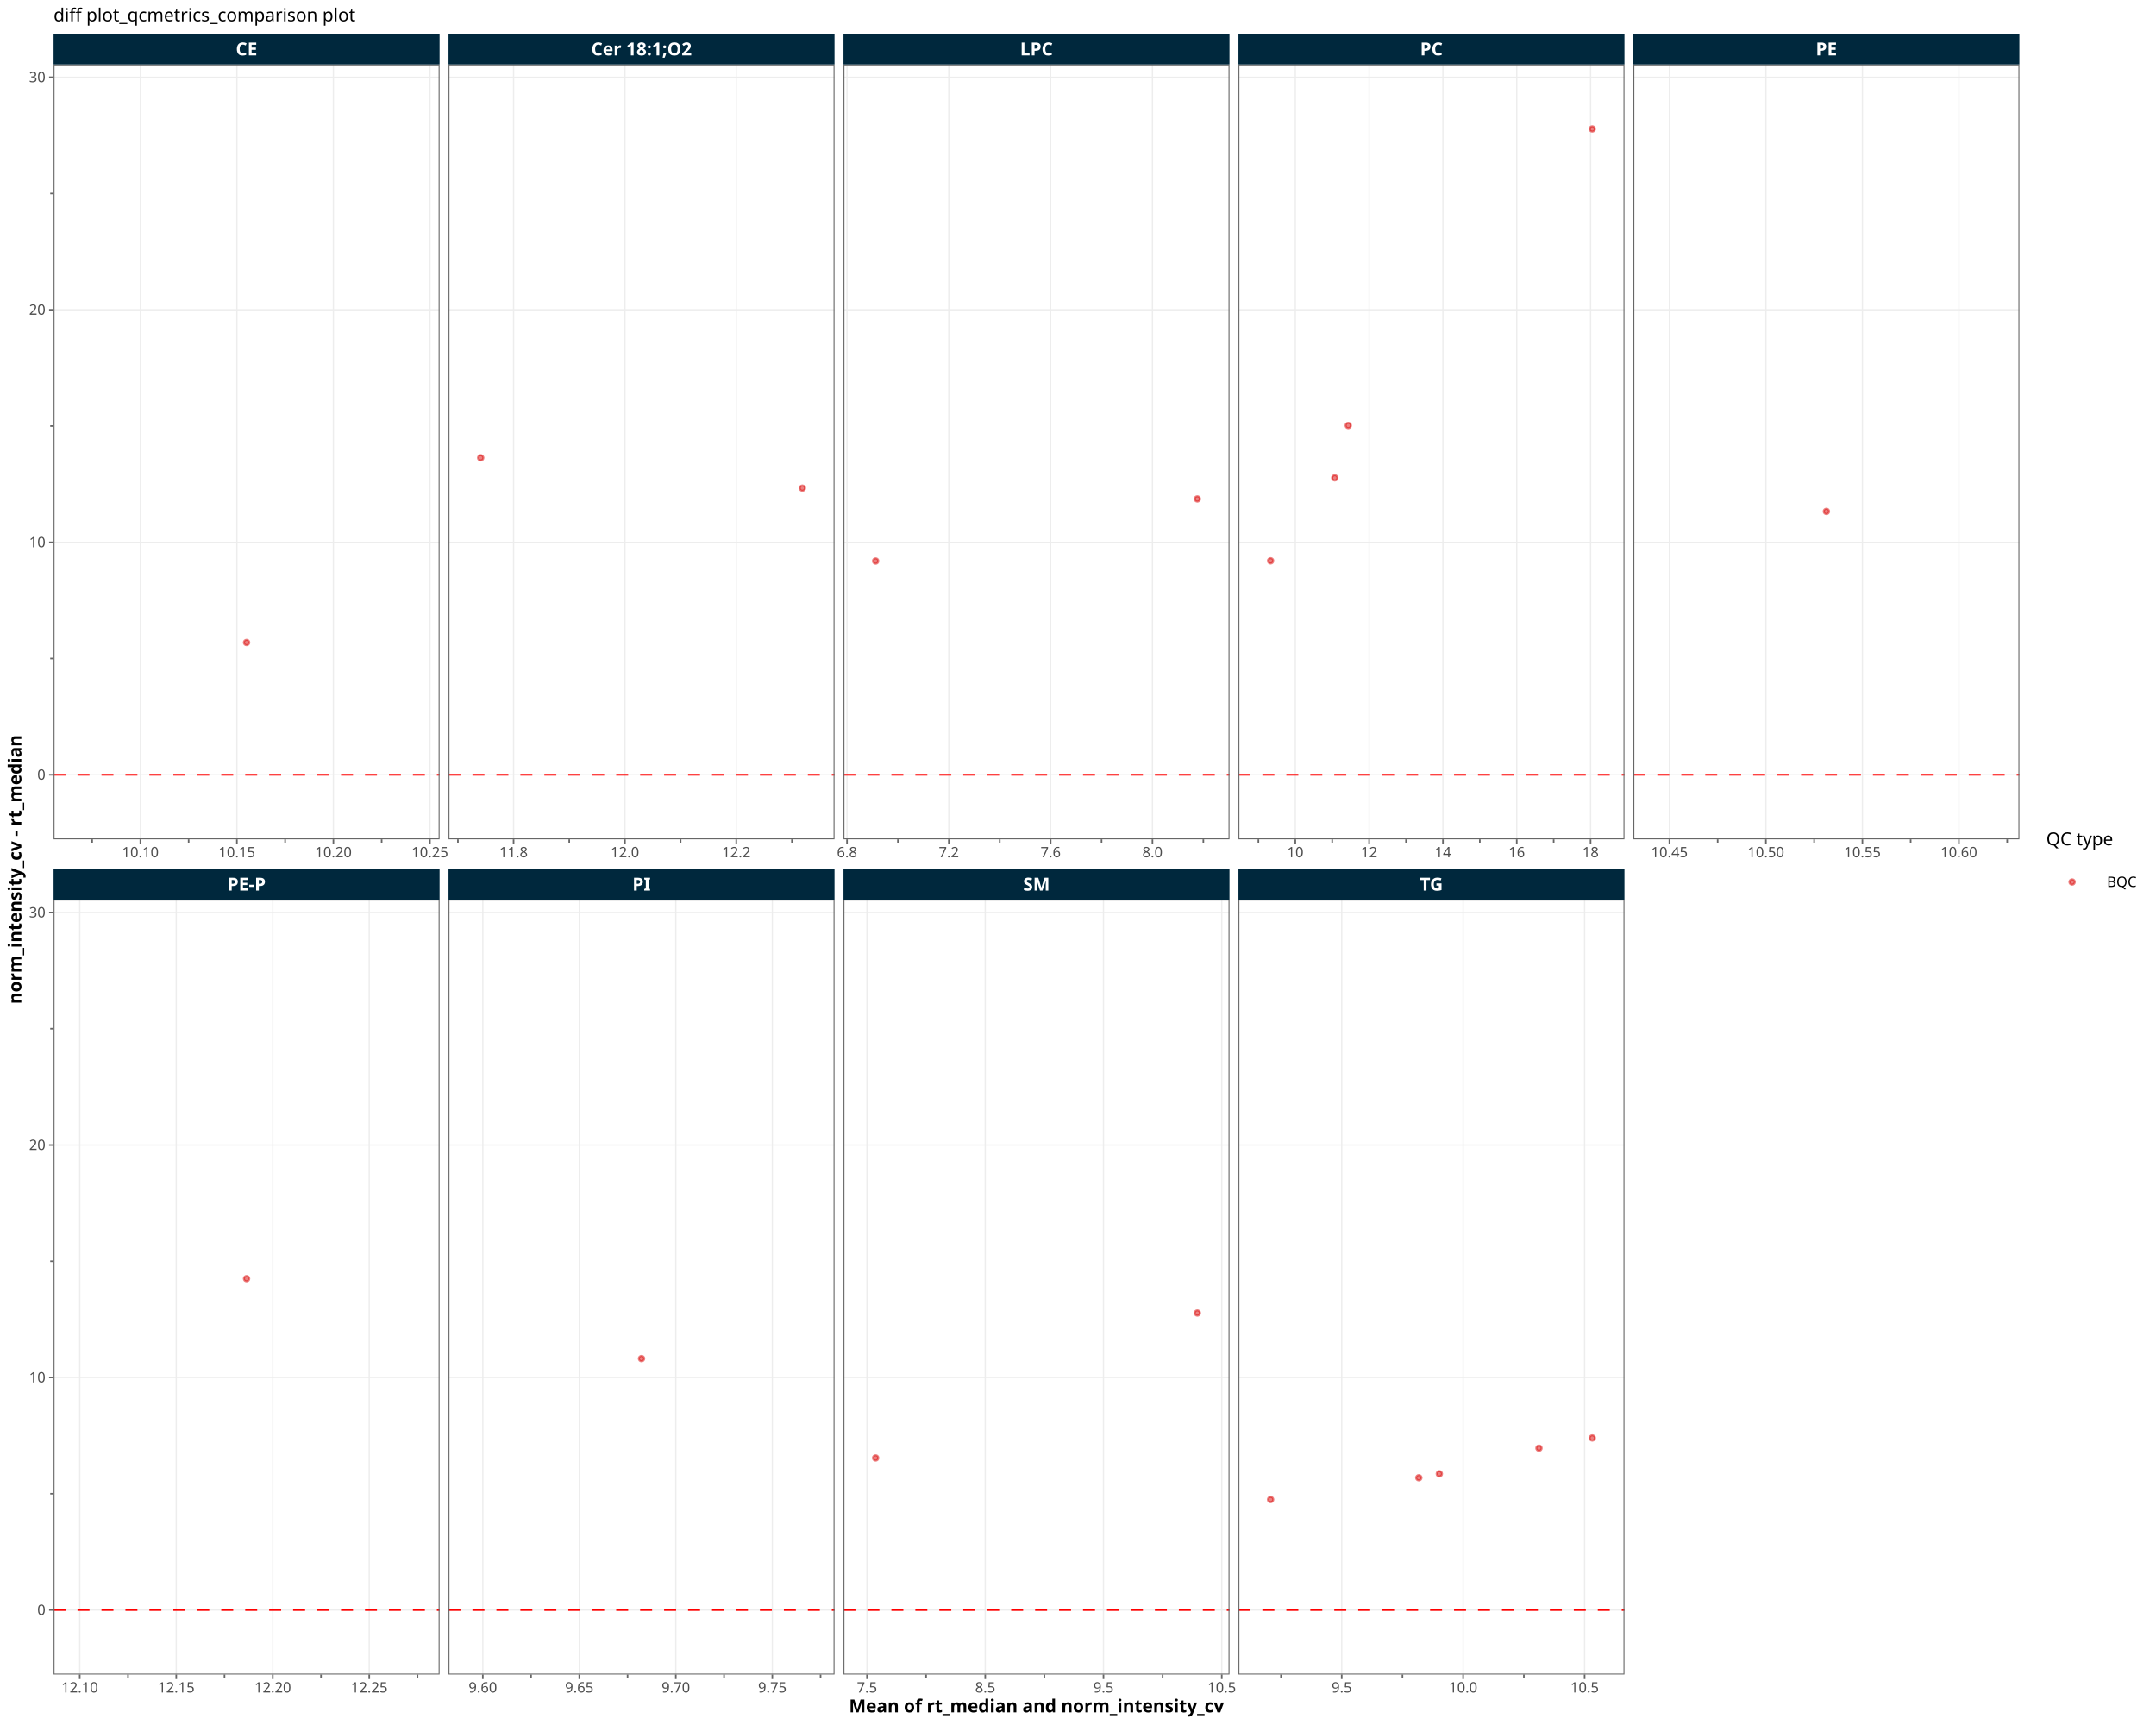
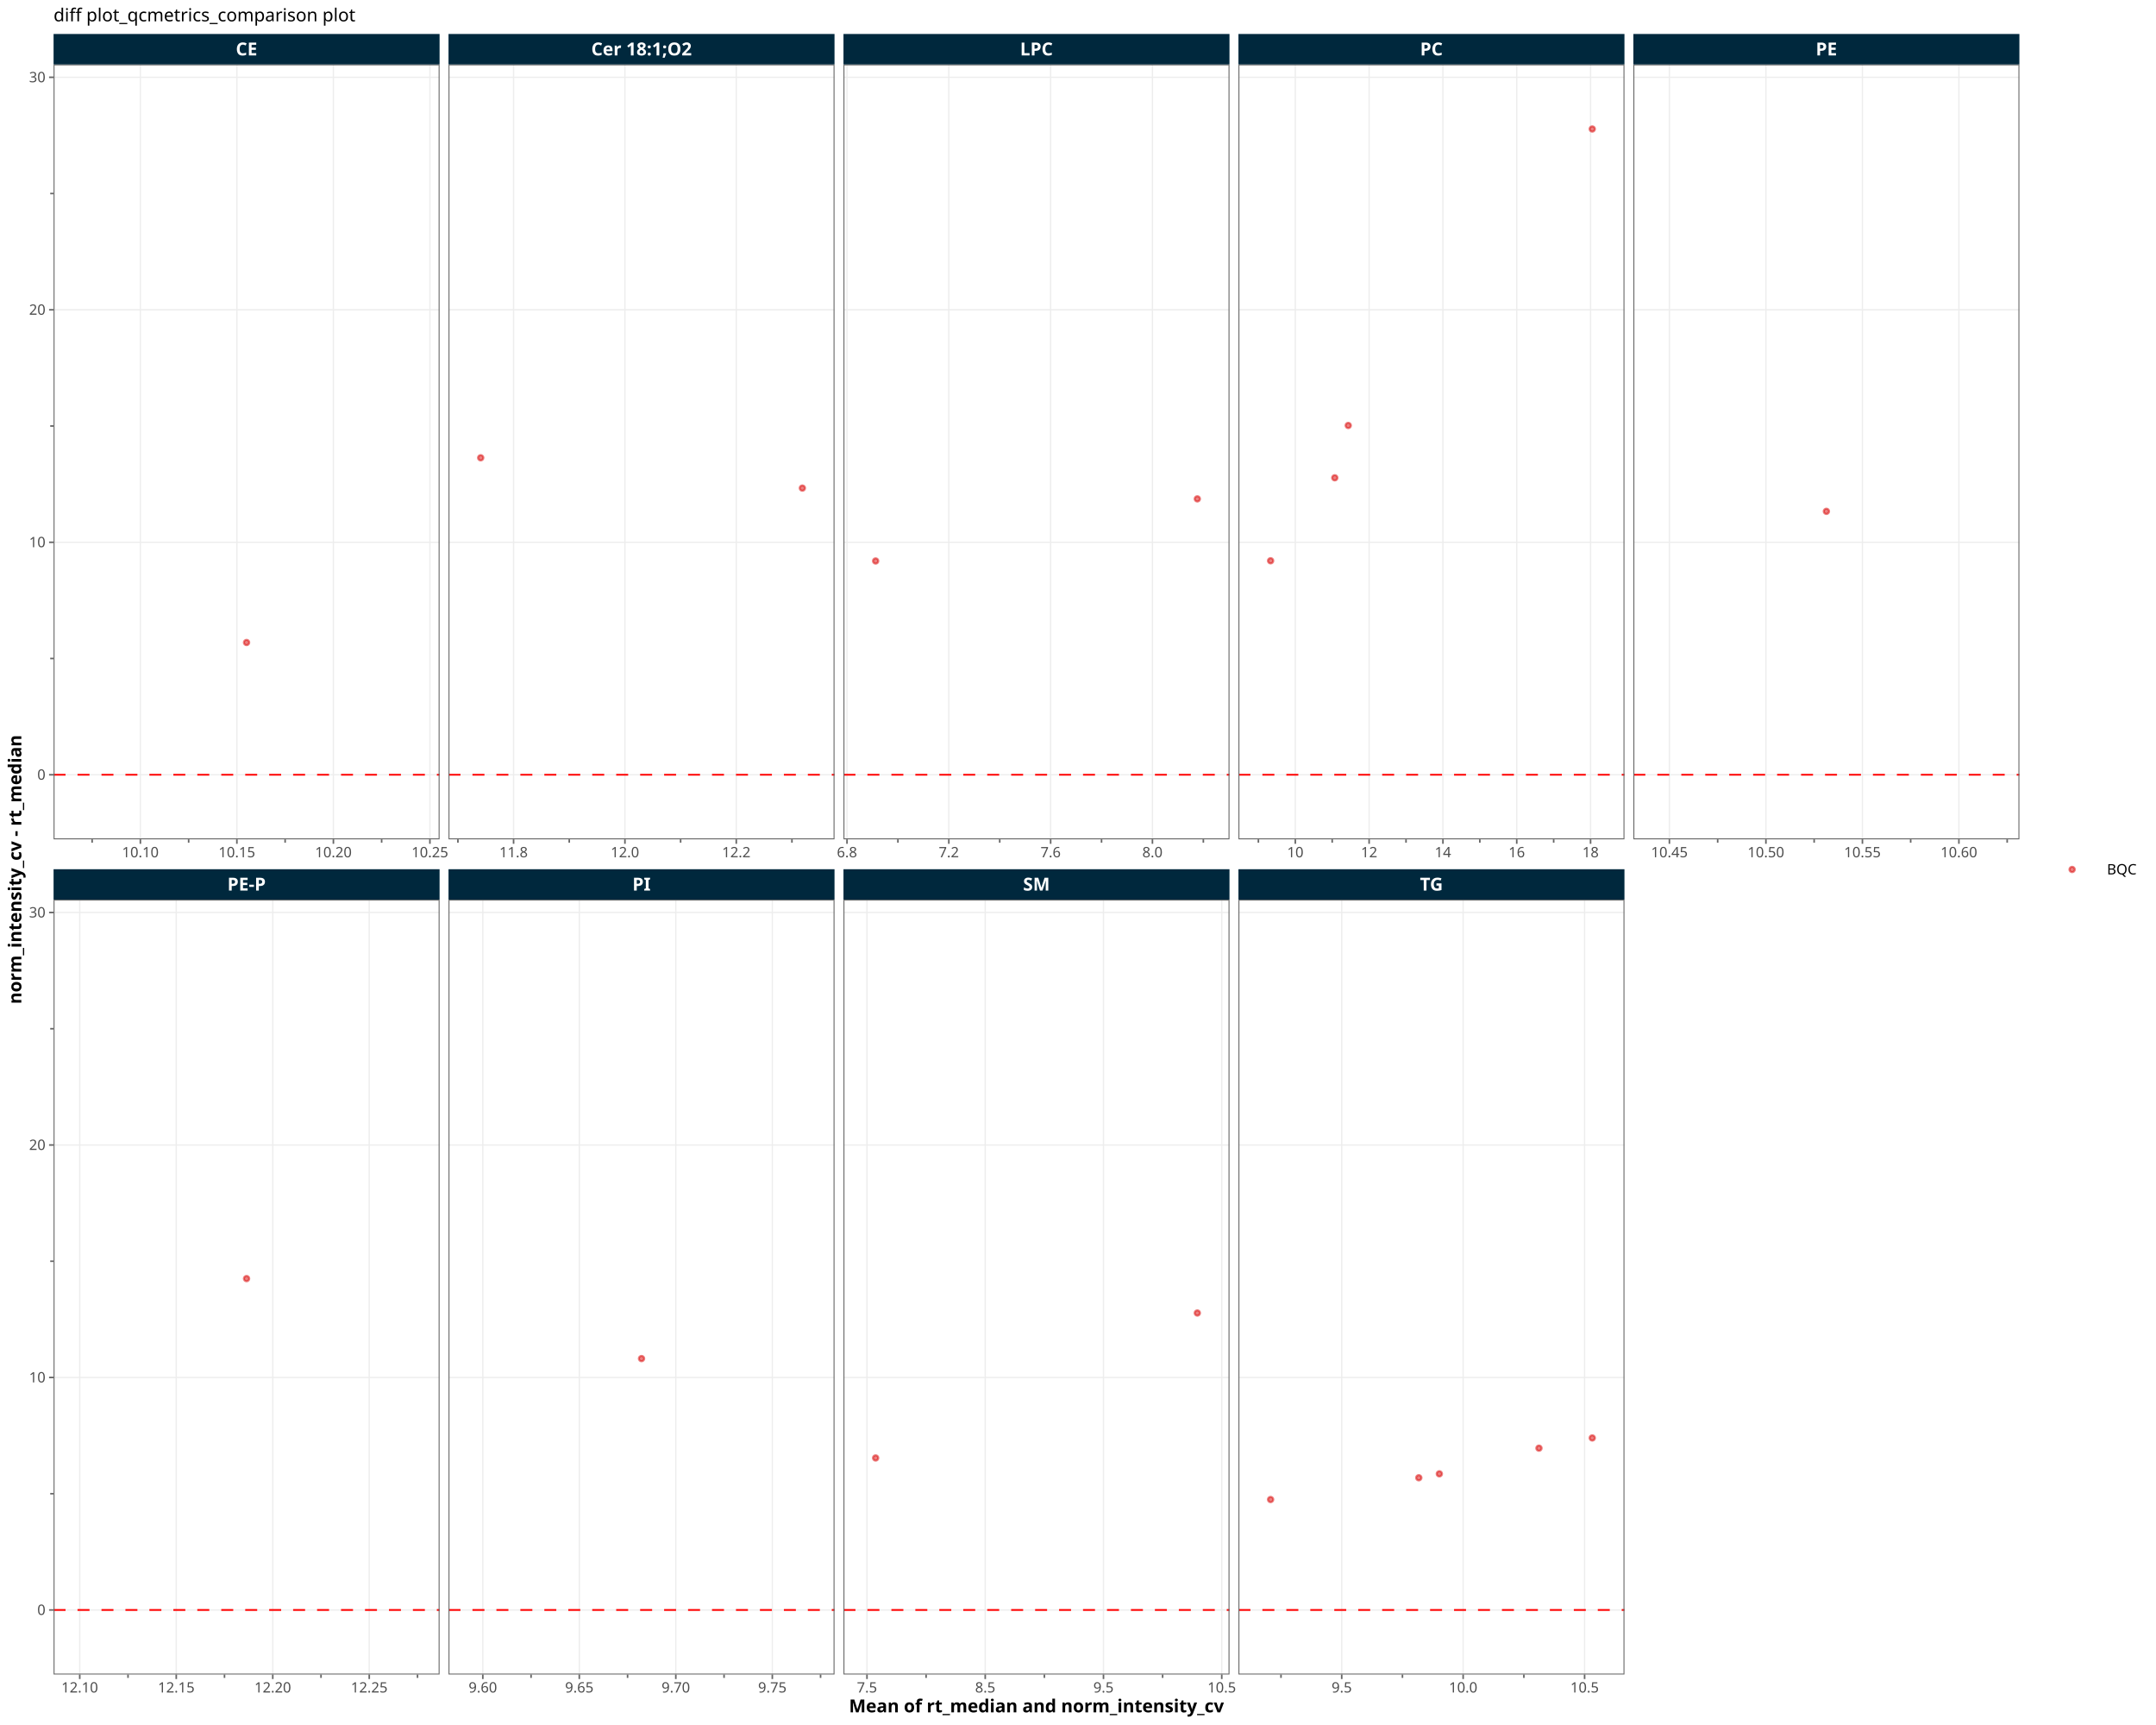
<svg xmlns="http://www.w3.org/2000/svg" class="svglite" data-engine-version="2.0" width="720.00pt" height="576.00pt" viewBox="0 0 720.00 576.00">
  <defs>
    <style type="text/css">
    .svglite line, .svglite polyline, .svglite polygon, .svglite path, .svglite rect, .svglite circle {
      fill: none;
      stroke: #000000;
      stroke-linecap: round;
      stroke-linejoin: round;
      stroke-miterlimit: 10.00;
    }
  </style>
  </defs>
  <rect width="100%" height="100%" style="stroke: none; fill: #FFFFFF;" />
  <defs>
    <clipPath id="cpMC4wMHw3MjAuMDB8MC4wMHw1NzYuMDA=">
      <rect x="0.00" y="0.00" width="720.00" height="576.00" />
    </clipPath>
  </defs>
  <g clip-path="url(#cpMC4wMHw3MjAuMDB8MC4wMHw1NzYuMDA=)">
    <rect x="0.00" y="0.00" width="720.00" height="576.00" style="stroke-width: 0.58; stroke: #FFFFFF; fill: #FFFFFF;" />
  </g>
  <defs>
    <clipPath id="cpMTcuODl8MTQ2LjgwfDIxLjUxfDI4MC4yNg==">
      <rect x="17.89" y="21.51" width="128.91" height="258.75" />
    </clipPath>
  </defs>
  <g clip-path="url(#cpMTcuODl8MTQ2LjgwfDIxLjUxfDI4MC4yNg==)">
    <rect x="17.89" y="21.51" width="128.91" height="258.75" style="stroke-width: 0.58; stroke: none; fill: #FFFFFF;" />
    <polyline points="17.89,258.70 146.80,258.70 " style="stroke-width: 0.43; stroke: #EDEDED; stroke-linecap: butt;" />
    <polyline points="17.89,181.07 146.80,181.07 " style="stroke-width: 0.43; stroke: #EDEDED; stroke-linecap: butt;" />
    <polyline points="17.89,103.44 146.80,103.44 " style="stroke-width: 0.43; stroke: #EDEDED; stroke-linecap: butt;" />
    <polyline points="17.89,25.81 146.80,25.81 " style="stroke-width: 0.43; stroke: #EDEDED; stroke-linecap: butt;" />
    <polyline points="46.88,280.26 46.88,21.51 " style="stroke-width: 0.43; stroke: #EDEDED; stroke-linecap: butt;" />
    <polyline points="79.11,280.26 79.11,21.51 " style="stroke-width: 0.43; stroke: #EDEDED; stroke-linecap: butt;" />
    <polyline points="111.34,280.26 111.34,21.51 " style="stroke-width: 0.43; stroke: #EDEDED; stroke-linecap: butt;" />
    <polyline points="143.57,280.26 143.57,21.51 " style="stroke-width: 0.43; stroke: #EDEDED; stroke-linecap: butt;" />
    <line x1="17.89" y1="258.70" x2="146.80" y2="258.70" style="stroke-width: 0.58; stroke: #FF0000; stroke-dasharray: 4.00,4.00; stroke-linecap: butt;" />
    <circle cx="82.34" cy="214.54" r="0.89" style="stroke-width: 0.71; stroke: #DB0202; stroke-opacity: 0.50; fill: #DB0202; fill-opacity: 0.50;" />
    <rect x="17.89" y="21.51" width="128.91" height="258.75" style="stroke-width: 0.64; stroke: #666666;" />
  </g>
  <g clip-path="url(#cpMC4wMHw3MjAuMDB8MC4wMHw1NzYuMDA=)">
</g>
  <defs>
    <clipPath id="cpMTcuODl8MTQ2LjgwfDMwMC40MHw1NTkuMTU=">
      <rect x="17.89" y="300.40" width="128.91" height="258.75" />
    </clipPath>
  </defs>
  <g clip-path="url(#cpMTcuODl8MTQ2LjgwfDMwMC40MHw1NTkuMTU=)">
    <rect x="17.89" y="300.40" width="128.91" height="258.75" style="stroke-width: 0.58; stroke: none; fill: #FFFFFF;" />
    <polyline points="17.89,537.59 146.80,537.59 " style="stroke-width: 0.43; stroke: #EDEDED; stroke-linecap: butt;" />
    <polyline points="17.89,459.96 146.80,459.96 " style="stroke-width: 0.43; stroke: #EDEDED; stroke-linecap: butt;" />
    <polyline points="17.89,382.33 146.80,382.33 " style="stroke-width: 0.43; stroke: #EDEDED; stroke-linecap: butt;" />
    <polyline points="17.89,304.69 146.80,304.69 " style="stroke-width: 0.43; stroke: #EDEDED; stroke-linecap: butt;" />
    <polyline points="26.63,559.15 26.63,300.40 " style="stroke-width: 0.43; stroke: #EDEDED; stroke-linecap: butt;" />
    <polyline points="58.86,559.15 58.86,300.40 " style="stroke-width: 0.43; stroke: #EDEDED; stroke-linecap: butt;" />
    <polyline points="91.09,559.15 91.09,300.40 " style="stroke-width: 0.43; stroke: #EDEDED; stroke-linecap: butt;" />
    <polyline points="123.31,559.15 123.31,300.40 " style="stroke-width: 0.43; stroke: #EDEDED; stroke-linecap: butt;" />
    <line x1="17.89" y1="537.59" x2="146.80" y2="537.59" style="stroke-width: 0.58; stroke: #FF0000; stroke-dasharray: 4.00,4.00; stroke-linecap: butt;" />
    <circle cx="82.34" cy="426.94" r="0.89" style="stroke-width: 0.71; stroke: #DB0202; stroke-opacity: 0.50; fill: #DB0202; fill-opacity: 0.50;" />
    <rect x="17.89" y="300.40" width="128.91" height="258.75" style="stroke-width: 0.64; stroke: #666666;" />
  </g>
  <g clip-path="url(#cpMC4wMHw3MjAuMDB8MC4wMHw1NzYuMDA=)">
</g>
  <defs>
    <clipPath id="cpMTQ5Ljc4fDI3OC42OXwyMS41MXwyODAuMjY=">
      <rect x="149.78" y="21.51" width="128.91" height="258.75" />
    </clipPath>
  </defs>
  <g clip-path="url(#cpMTQ5Ljc4fDI3OC42OXwyMS41MXwyODAuMjY=)">
    <rect x="149.78" y="21.51" width="128.91" height="258.75" style="stroke-width: 0.58; stroke: none; fill: #FFFFFF;" />
    <polyline points="149.78,258.70 278.69,258.70 " style="stroke-width: 0.43; stroke: #EDEDED; stroke-linecap: butt;" />
    <polyline points="149.78,181.07 278.69,181.07 " style="stroke-width: 0.43; stroke: #EDEDED; stroke-linecap: butt;" />
    <polyline points="149.78,103.44 278.69,103.44 " style="stroke-width: 0.43; stroke: #EDEDED; stroke-linecap: butt;" />
    <polyline points="149.78,25.81 278.69,25.81 " style="stroke-width: 0.43; stroke: #EDEDED; stroke-linecap: butt;" />
    <polyline points="171.51,280.26 171.51,21.51 " style="stroke-width: 0.43; stroke: #EDEDED; stroke-linecap: butt;" />
    <polyline points="208.70,280.26 208.70,21.51 " style="stroke-width: 0.43; stroke: #EDEDED; stroke-linecap: butt;" />
    <polyline points="245.88,280.26 245.88,21.51 " style="stroke-width: 0.43; stroke: #EDEDED; stroke-linecap: butt;" />
    <line x1="149.78" y1="258.70" x2="278.69" y2="258.70" style="stroke-width: 0.58; stroke: #FF0000; stroke-dasharray: 4.00,4.00; stroke-linecap: butt;" />
    <circle cx="160.53" cy="152.86" r="0.89" style="stroke-width: 0.71; stroke: #DB0202; stroke-opacity: 0.50; fill: #DB0202; fill-opacity: 0.50;" />
    <circle cx="267.95" cy="162.98" r="0.89" style="stroke-width: 0.71; stroke: #DB0202; stroke-opacity: 0.50; fill: #DB0202; fill-opacity: 0.50;" />
    <rect x="149.78" y="21.51" width="128.91" height="258.75" style="stroke-width: 0.64; stroke: #666666;" />
  </g>
  <g clip-path="url(#cpMC4wMHw3MjAuMDB8MC4wMHw1NzYuMDA=)">
</g>
  <defs>
    <clipPath id="cpMTQ5Ljc4fDI3OC42OXwzMDAuNDB8NTU5LjE1">
      <rect x="149.78" y="300.40" width="128.91" height="258.75" />
    </clipPath>
  </defs>
  <g clip-path="url(#cpMTQ5Ljc4fDI3OC42OXwzMDAuNDB8NTU5LjE1)">
    <rect x="149.78" y="300.40" width="128.91" height="258.75" style="stroke-width: 0.58; stroke: none; fill: #FFFFFF;" />
    <polyline points="149.78,537.59 278.69,537.59 " style="stroke-width: 0.43; stroke: #EDEDED; stroke-linecap: butt;" />
    <polyline points="149.78,459.96 278.69,459.96 " style="stroke-width: 0.43; stroke: #EDEDED; stroke-linecap: butt;" />
    <polyline points="149.78,382.33 278.69,382.33 " style="stroke-width: 0.43; stroke: #EDEDED; stroke-linecap: butt;" />
    <polyline points="149.78,304.69 278.69,304.69 " style="stroke-width: 0.43; stroke: #EDEDED; stroke-linecap: butt;" />
    <polyline points="161.24,559.15 161.24,300.40 " style="stroke-width: 0.43; stroke: #EDEDED; stroke-linecap: butt;" />
    <polyline points="193.46,559.15 193.46,300.40 " style="stroke-width: 0.43; stroke: #EDEDED; stroke-linecap: butt;" />
    <polyline points="225.69,559.15 225.69,300.40 " style="stroke-width: 0.43; stroke: #EDEDED; stroke-linecap: butt;" />
    <polyline points="257.92,559.15 257.92,300.40 " style="stroke-width: 0.43; stroke: #EDEDED; stroke-linecap: butt;" />
    <line x1="149.78" y1="537.59" x2="278.69" y2="537.59" style="stroke-width: 0.58; stroke: #FF0000; stroke-dasharray: 4.00,4.00; stroke-linecap: butt;" />
    <circle cx="214.24" cy="453.65" r="0.89" style="stroke-width: 0.71; stroke: #DB0202; stroke-opacity: 0.50; fill: #DB0202; fill-opacity: 0.50;" />
    <rect x="149.78" y="300.40" width="128.91" height="258.75" style="stroke-width: 0.64; stroke: #666666;" />
  </g>
  <g clip-path="url(#cpMC4wMHw3MjAuMDB8MC4wMHw1NzYuMDA=)">
</g>
  <defs>
    <clipPath id="cpMjgxLjY4fDQxMC41OXwyMS41MXwyODAuMjY=">
      <rect x="281.68" y="21.51" width="128.91" height="258.75" />
    </clipPath>
  </defs>
  <g clip-path="url(#cpMjgxLjY4fDQxMC41OXwyMS41MXwyODAuMjY=)">
    <rect x="281.68" y="21.51" width="128.91" height="258.75" style="stroke-width: 0.58; stroke: none; fill: #FFFFFF;" />
    <polyline points="281.68,258.70 410.59,258.70 " style="stroke-width: 0.43; stroke: #EDEDED; stroke-linecap: butt;" />
    <polyline points="281.68,181.07 410.59,181.07 " style="stroke-width: 0.43; stroke: #EDEDED; stroke-linecap: butt;" />
    <polyline points="281.68,103.44 410.59,103.44 " style="stroke-width: 0.43; stroke: #EDEDED; stroke-linecap: butt;" />
    <polyline points="281.68,25.81 410.59,25.81 " style="stroke-width: 0.43; stroke: #EDEDED; stroke-linecap: butt;" />
    <polyline points="282.86,280.26 282.86,21.51 " style="stroke-width: 0.43; stroke: #EDEDED; stroke-linecap: butt;" />
    <polyline points="316.86,280.26 316.86,21.51 " style="stroke-width: 0.43; stroke: #EDEDED; stroke-linecap: butt;" />
    <polyline points="350.86,280.26 350.86,21.51 " style="stroke-width: 0.43; stroke: #EDEDED; stroke-linecap: butt;" />
    <polyline points="384.86,280.26 384.86,21.51 " style="stroke-width: 0.43; stroke: #EDEDED; stroke-linecap: butt;" />
    <line x1="281.68" y1="258.70" x2="410.59" y2="258.70" style="stroke-width: 0.58; stroke: #FF0000; stroke-dasharray: 4.00,4.00; stroke-linecap: butt;" />
    <circle cx="399.85" cy="166.58" r="0.89" style="stroke-width: 0.71; stroke: #DB0202; stroke-opacity: 0.50; fill: #DB0202; fill-opacity: 0.50;" />
    <circle cx="292.42" cy="187.32" r="0.89" style="stroke-width: 0.71; stroke: #DB0202; stroke-opacity: 0.50; fill: #DB0202; fill-opacity: 0.50;" />
    <rect x="281.68" y="21.51" width="128.91" height="258.75" style="stroke-width: 0.64; stroke: #666666;" />
  </g>
  <g clip-path="url(#cpMC4wMHw3MjAuMDB8MC4wMHw1NzYuMDA=)">
</g>
  <defs>
    <clipPath id="cpMjgxLjY4fDQxMC41OXwzMDAuNDB8NTU5LjE1">
      <rect x="281.68" y="300.40" width="128.91" height="258.75" />
    </clipPath>
  </defs>
  <g clip-path="url(#cpMjgxLjY4fDQxMC41OXwzMDAuNDB8NTU5LjE1)">
    <rect x="281.68" y="300.40" width="128.91" height="258.75" style="stroke-width: 0.58; stroke: none; fill: #FFFFFF;" />
    <polyline points="281.68,537.59 410.59,537.59 " style="stroke-width: 0.43; stroke: #EDEDED; stroke-linecap: butt;" />
    <polyline points="281.68,459.96 410.59,459.96 " style="stroke-width: 0.43; stroke: #EDEDED; stroke-linecap: butt;" />
    <polyline points="281.68,382.33 410.59,382.33 " style="stroke-width: 0.43; stroke: #EDEDED; stroke-linecap: butt;" />
    <polyline points="281.68,304.69 410.59,304.69 " style="stroke-width: 0.43; stroke: #EDEDED; stroke-linecap: butt;" />
    <polyline points="289.53,559.15 289.53,300.40 " style="stroke-width: 0.43; stroke: #EDEDED; stroke-linecap: butt;" />
    <polyline points="329.02,559.15 329.02,300.40 " style="stroke-width: 0.43; stroke: #EDEDED; stroke-linecap: butt;" />
    <polyline points="368.51,559.15 368.51,300.40 " style="stroke-width: 0.43; stroke: #EDEDED; stroke-linecap: butt;" />
    <polyline points="408.01,559.15 408.01,300.40 " style="stroke-width: 0.43; stroke: #EDEDED; stroke-linecap: butt;" />
    <line x1="281.68" y1="537.59" x2="410.59" y2="537.59" style="stroke-width: 0.58; stroke: #FF0000; stroke-dasharray: 4.00,4.00; stroke-linecap: butt;" />
    <circle cx="399.85" cy="438.43" r="0.89" style="stroke-width: 0.71; stroke: #DB0202; stroke-opacity: 0.50; fill: #DB0202; fill-opacity: 0.50;" />
    <circle cx="292.42" cy="486.83" r="0.89" style="stroke-width: 0.71; stroke: #DB0202; stroke-opacity: 0.50; fill: #DB0202; fill-opacity: 0.50;" />
    <rect x="281.68" y="300.40" width="128.91" height="258.75" style="stroke-width: 0.64; stroke: #666666;" />
  </g>
  <g clip-path="url(#cpMC4wMHw3MjAuMDB8MC4wMHw1NzYuMDA=)">
</g>
  <defs>
    <clipPath id="cpNDEzLjU4fDU0Mi40OXwyMS41MXwyODAuMjY=">
      <rect x="413.58" y="21.51" width="128.91" height="258.75" />
    </clipPath>
  </defs>
  <g clip-path="url(#cpNDEzLjU4fDU0Mi40OXwyMS41MXwyODAuMjY=)">
    <rect x="413.58" y="21.51" width="128.91" height="258.75" style="stroke-width: 0.58; stroke: none; fill: #FFFFFF;" />
    <polyline points="413.58,258.70 542.49,258.70 " style="stroke-width: 0.43; stroke: #EDEDED; stroke-linecap: butt;" />
    <polyline points="413.58,181.07 542.49,181.07 " style="stroke-width: 0.43; stroke: #EDEDED; stroke-linecap: butt;" />
    <polyline points="413.58,103.44 542.49,103.44 " style="stroke-width: 0.43; stroke: #EDEDED; stroke-linecap: butt;" />
    <polyline points="413.58,25.81 542.49,25.81 " style="stroke-width: 0.43; stroke: #EDEDED; stroke-linecap: butt;" />
    <polyline points="432.57,280.26 432.57,21.51 " style="stroke-width: 0.43; stroke: #EDEDED; stroke-linecap: butt;" />
    <polyline points="457.22,280.26 457.22,21.51 " style="stroke-width: 0.43; stroke: #EDEDED; stroke-linecap: butt;" />
    <polyline points="481.87,280.26 481.87,21.51 " style="stroke-width: 0.43; stroke: #EDEDED; stroke-linecap: butt;" />
    <polyline points="506.52,280.26 506.52,21.51 " style="stroke-width: 0.43; stroke: #EDEDED; stroke-linecap: butt;" />
    <polyline points="531.17,280.26 531.17,21.51 " style="stroke-width: 0.43; stroke: #EDEDED; stroke-linecap: butt;" />
    <line x1="413.58" y1="258.70" x2="542.49" y2="258.70" style="stroke-width: 0.58; stroke: #FF0000; stroke-dasharray: 4.00,4.00; stroke-linecap: butt;" />
    <circle cx="450.25" cy="142.07" r="0.89" style="stroke-width: 0.71; stroke: #DB0202; stroke-opacity: 0.50; fill: #DB0202; fill-opacity: 0.50;" />
    <circle cx="445.75" cy="159.54" r="0.89" style="stroke-width: 0.71; stroke: #DB0202; stroke-opacity: 0.50; fill: #DB0202; fill-opacity: 0.50;" />
    <circle cx="424.32" cy="187.25" r="0.89" style="stroke-width: 0.71; stroke: #DB0202; stroke-opacity: 0.50; fill: #DB0202; fill-opacity: 0.50;" />
    <circle cx="531.74" cy="43.07" r="0.89" style="stroke-width: 0.71; stroke: #DB0202; stroke-opacity: 0.50; fill: #DB0202; fill-opacity: 0.50;" />
    <rect x="413.58" y="21.51" width="128.91" height="258.75" style="stroke-width: 0.64; stroke: #666666;" />
  </g>
  <g clip-path="url(#cpMC4wMHw3MjAuMDB8MC4wMHw1NzYuMDA=)">
</g>
  <defs>
    <clipPath id="cpNDEzLjU4fDU0Mi40OXwzMDAuNDB8NTU5LjE1">
      <rect x="413.58" y="300.40" width="128.91" height="258.75" />
    </clipPath>
  </defs>
  <g clip-path="url(#cpNDEzLjU4fDU0Mi40OXwzMDAuNDB8NTU5LjE1)">
    <rect x="413.58" y="300.40" width="128.91" height="258.75" style="stroke-width: 0.58; stroke: none; fill: #FFFFFF;" />
    <polyline points="413.58,537.59 542.49,537.59 " style="stroke-width: 0.43; stroke: #EDEDED; stroke-linecap: butt;" />
    <polyline points="413.58,459.96 542.49,459.96 " style="stroke-width: 0.43; stroke: #EDEDED; stroke-linecap: butt;" />
    <polyline points="413.58,382.33 542.49,382.33 " style="stroke-width: 0.43; stroke: #EDEDED; stroke-linecap: butt;" />
    <polyline points="413.58,304.69 542.49,304.69 " style="stroke-width: 0.43; stroke: #EDEDED; stroke-linecap: butt;" />
    <polyline points="448.07,559.15 448.07,300.40 " style="stroke-width: 0.43; stroke: #EDEDED; stroke-linecap: butt;" />
    <polyline points="488.62,559.15 488.62,300.40 " style="stroke-width: 0.43; stroke: #EDEDED; stroke-linecap: butt;" />
    <polyline points="529.18,559.15 529.18,300.40 " style="stroke-width: 0.43; stroke: #EDEDED; stroke-linecap: butt;" />
    <line x1="413.58" y1="537.59" x2="542.49" y2="537.59" style="stroke-width: 0.58; stroke: #FF0000; stroke-dasharray: 4.00,4.00; stroke-linecap: butt;" />
    <circle cx="480.67" cy="492.13" r="0.89" style="stroke-width: 0.71; stroke: #DB0202; stroke-opacity: 0.50; fill: #DB0202; fill-opacity: 0.50;" />
    <circle cx="473.81" cy="493.44" r="0.89" style="stroke-width: 0.71; stroke: #DB0202; stroke-opacity: 0.50; fill: #DB0202; fill-opacity: 0.50;" />
    <circle cx="424.32" cy="500.71" r="0.89" style="stroke-width: 0.71; stroke: #DB0202; stroke-opacity: 0.50; fill: #DB0202; fill-opacity: 0.50;" />
    <circle cx="513.94" cy="483.56" r="0.89" style="stroke-width: 0.71; stroke: #DB0202; stroke-opacity: 0.50; fill: #DB0202; fill-opacity: 0.50;" />
    <circle cx="531.74" cy="480.15" r="0.89" style="stroke-width: 0.71; stroke: #DB0202; stroke-opacity: 0.50; fill: #DB0202; fill-opacity: 0.50;" />
    <rect x="413.58" y="300.40" width="128.91" height="258.75" style="stroke-width: 0.64; stroke: #666666;" />
  </g>
  <g clip-path="url(#cpMC4wMHw3MjAuMDB8MC4wMHw1NzYuMDA=)">
</g>
  <defs>
    <clipPath id="cpNTQ1LjQ3fDY3NC4zOHwyMS41MXwyODAuMjY=">
      <rect x="545.47" y="21.51" width="128.91" height="258.75" />
    </clipPath>
  </defs>
  <g clip-path="url(#cpNTQ1LjQ3fDY3NC4zOHwyMS41MXwyODAuMjY=)">
    <rect x="545.47" y="21.51" width="128.91" height="258.75" style="stroke-width: 0.58; stroke: none; fill: #FFFFFF;" />
    <polyline points="545.47,258.70 674.38,258.70 " style="stroke-width: 0.43; stroke: #EDEDED; stroke-linecap: butt;" />
    <polyline points="545.47,181.07 674.38,181.07 " style="stroke-width: 0.43; stroke: #EDEDED; stroke-linecap: butt;" />
    <polyline points="545.47,103.44 674.38,103.44 " style="stroke-width: 0.43; stroke: #EDEDED; stroke-linecap: butt;" />
    <polyline points="545.47,25.81 674.38,25.81 " style="stroke-width: 0.43; stroke: #EDEDED; stroke-linecap: butt;" />
    <polyline points="557.50,280.26 557.50,21.51 " style="stroke-width: 0.43; stroke: #EDEDED; stroke-linecap: butt;" />
    <polyline points="589.73,280.26 589.73,21.51 " style="stroke-width: 0.43; stroke: #EDEDED; stroke-linecap: butt;" />
    <polyline points="621.96,280.26 621.96,21.51 " style="stroke-width: 0.43; stroke: #EDEDED; stroke-linecap: butt;" />
    <polyline points="654.18,280.26 654.18,21.51 " style="stroke-width: 0.43; stroke: #EDEDED; stroke-linecap: butt;" />
    <line x1="545.47" y1="258.70" x2="674.38" y2="258.70" style="stroke-width: 0.58; stroke: #FF0000; stroke-dasharray: 4.00,4.00; stroke-linecap: butt;" />
    <circle cx="609.93" cy="170.74" r="0.89" style="stroke-width: 0.71; stroke: #DB0202; stroke-opacity: 0.50; fill: #DB0202; fill-opacity: 0.50;" />
    <rect x="545.47" y="21.51" width="128.91" height="258.75" style="stroke-width: 0.64; stroke: #666666;" />
  </g>
  <g clip-path="url(#cpMC4wMHw3MjAuMDB8MC4wMHw1NzYuMDA=)">
</g>
  <defs>
    <clipPath id="cpMTcuODl8MTQ2LjgwfDI5MC4yNHwzMDAuNDA=">
      <rect x="17.89" y="290.24" width="128.91" height="10.16" />
    </clipPath>
  </defs>
  <g clip-path="url(#cpMTcuODl8MTQ2LjgwfDI5MC4yNHwzMDAuNDA=)">
    <rect x="17.89" y="290.24" width="128.91" height="10.16" style="stroke-width: 0.58; stroke: none; fill: #00283D;" />
    <text x="82.34" y="297.38" text-anchor="middle" style="font-size: 6.00px; font-weight: bold; fill: #FFFFFF; font-family: sans;" textLength="14.01px" lengthAdjust="spacingAndGlyphs">PE-P</text>
  </g>
  <g clip-path="url(#cpMC4wMHw3MjAuMDB8MC4wMHw1NzYuMDA=)">
</g>
  <defs>
    <clipPath id="cpMTQ5Ljc4fDI3OC42OXwyOTAuMjR8MzAwLjQw">
      <rect x="149.78" y="290.24" width="128.91" height="10.16" />
    </clipPath>
  </defs>
  <g clip-path="url(#cpMTQ5Ljc4fDI3OC42OXwyOTAuMjR8MzAwLjQw)">
    <rect x="149.78" y="290.24" width="128.91" height="10.16" style="stroke-width: 0.58; stroke: none; fill: #00283D;" />
    <text x="214.24" y="297.38" text-anchor="middle" style="font-size: 6.00px; font-weight: bold; fill: #FFFFFF; font-family: sans;" textLength="5.67px" lengthAdjust="spacingAndGlyphs">PI</text>
  </g>
  <g clip-path="url(#cpMC4wMHw3MjAuMDB8MC4wMHw1NzYuMDA=)">
</g>
  <defs>
    <clipPath id="cpMjgxLjY4fDQxMC41OXwyOTAuMjR8MzAwLjQw">
      <rect x="281.68" y="290.24" width="128.91" height="10.16" />
    </clipPath>
  </defs>
  <g clip-path="url(#cpMjgxLjY4fDQxMC41OXwyOTAuMjR8MzAwLjQw)">
    <rect x="281.68" y="290.24" width="128.91" height="10.16" style="stroke-width: 0.58; stroke: none; fill: #00283D;" />
    <text x="346.13" y="297.38" text-anchor="middle" style="font-size: 6.00px; font-weight: bold; fill: #FFFFFF; font-family: sans;" textLength="9.00px" lengthAdjust="spacingAndGlyphs">SM</text>
  </g>
  <g clip-path="url(#cpMC4wMHw3MjAuMDB8MC4wMHw1NzYuMDA=)">
</g>
  <defs>
    <clipPath id="cpNDEzLjU4fDU0Mi40OXwyOTAuMjR8MzAwLjQw">
      <rect x="413.58" y="290.24" width="128.91" height="10.16" />
    </clipPath>
  </defs>
  <g clip-path="url(#cpNDEzLjU4fDU0Mi40OXwyOTAuMjR8MzAwLjQw)">
    <rect x="413.58" y="290.24" width="128.91" height="10.16" style="stroke-width: 0.58; stroke: none; fill: #00283D;" />
    <text x="478.03" y="297.38" text-anchor="middle" style="font-size: 6.00px; font-weight: bold; fill: #FFFFFF; font-family: sans;" textLength="8.33px" lengthAdjust="spacingAndGlyphs">TG</text>
  </g>
  <g clip-path="url(#cpMC4wMHw3MjAuMDB8MC4wMHw1NzYuMDA=)">
</g>
  <defs>
    <clipPath id="cpMTcuODl8MTQ2LjgwfDExLjM1fDIxLjUx">
      <rect x="17.89" y="11.35" width="128.91" height="10.16" />
    </clipPath>
  </defs>
  <g clip-path="url(#cpMTcuODl8MTQ2LjgwfDExLjM1fDIxLjUx)">
    <rect x="17.89" y="11.35" width="128.91" height="10.16" style="stroke-width: 0.58; stroke: none; fill: #00283D;" />
    <text x="82.34" y="18.50" text-anchor="middle" style="font-size: 6.00px; font-weight: bold; fill: #FFFFFF; font-family: sans;" textLength="8.34px" lengthAdjust="spacingAndGlyphs">CE</text>
  </g>
  <g clip-path="url(#cpMC4wMHw3MjAuMDB8MC4wMHw1NzYuMDA=)">
</g>
  <defs>
    <clipPath id="cpMTQ5Ljc4fDI3OC42OXwxMS4zNXwyMS41MQ==">
      <rect x="149.78" y="11.35" width="128.91" height="10.16" />
    </clipPath>
  </defs>
  <g clip-path="url(#cpMTQ5Ljc4fDI3OC42OXwxMS4zNXwyMS41MQ==)">
    <rect x="149.78" y="11.35" width="128.91" height="10.16" style="stroke-width: 0.58; stroke: none; fill: #00283D;" />
    <text x="214.24" y="18.50" text-anchor="middle" style="font-size: 6.00px; font-weight: bold; fill: #FFFFFF; font-family: sans;" textLength="32.69px" lengthAdjust="spacingAndGlyphs">Cer 18:1;O2</text>
  </g>
  <g clip-path="url(#cpMC4wMHw3MjAuMDB8MC4wMHw1NzYuMDA=)">
</g>
  <defs>
    <clipPath id="cpMjgxLjY4fDQxMC41OXwxMS4zNXwyMS41MQ==">
      <rect x="281.68" y="11.35" width="128.91" height="10.16" />
    </clipPath>
  </defs>
  <g clip-path="url(#cpMjgxLjY4fDQxMC41OXwxMS4zNXwyMS41MQ==)">
    <rect x="281.68" y="11.35" width="128.91" height="10.16" style="stroke-width: 0.58; stroke: none; fill: #00283D;" />
    <text x="346.13" y="18.50" text-anchor="middle" style="font-size: 6.00px; font-weight: bold; fill: #FFFFFF; font-family: sans;" textLength="11.67px" lengthAdjust="spacingAndGlyphs">LPC</text>
  </g>
  <g clip-path="url(#cpMC4wMHw3MjAuMDB8MC4wMHw1NzYuMDA=)">
</g>
  <defs>
    <clipPath id="cpNDEzLjU4fDU0Mi40OXwxMS4zNXwyMS41MQ==">
      <rect x="413.58" y="11.35" width="128.91" height="10.16" />
    </clipPath>
  </defs>
  <g clip-path="url(#cpNDEzLjU4fDU0Mi40OXwxMS4zNXwyMS41MQ==)">
    <rect x="413.58" y="11.35" width="128.91" height="10.16" style="stroke-width: 0.58; stroke: none; fill: #00283D;" />
    <text x="478.03" y="18.50" text-anchor="middle" style="font-size: 6.00px; font-weight: bold; fill: #FFFFFF; font-family: sans;" textLength="8.34px" lengthAdjust="spacingAndGlyphs">PC</text>
  </g>
  <g clip-path="url(#cpMC4wMHw3MjAuMDB8MC4wMHw1NzYuMDA=)">
</g>
  <defs>
    <clipPath id="cpNTQ1LjQ3fDY3NC4zOHwxMS4zNXwyMS41MQ==">
      <rect x="545.47" y="11.35" width="128.91" height="10.16" />
    </clipPath>
  </defs>
  <g clip-path="url(#cpNTQ1LjQ3fDY3NC4zOHwxMS4zNXwyMS41MQ==)">
    <rect x="545.47" y="11.35" width="128.91" height="10.16" style="stroke-width: 0.58; stroke: none; fill: #00283D;" />
    <text x="609.93" y="18.50" text-anchor="middle" style="font-size: 6.00px; font-weight: bold; fill: #FFFFFF; font-family: sans;" textLength="8.01px" lengthAdjust="spacingAndGlyphs">PE</text>
  </g>
  <g clip-path="url(#cpMC4wMHw3MjAuMDB8MC4wMHw1NzYuMDA=)">
    <polyline points="26.63,560.65 26.63,559.15 " style="stroke-width: 0.53; stroke: #666666; stroke-linecap: butt;" />
    <polyline points="58.86,560.65 58.86,559.15 " style="stroke-width: 0.53; stroke: #666666; stroke-linecap: butt;" />
    <polyline points="91.09,560.65 91.09,559.15 " style="stroke-width: 0.53; stroke: #666666; stroke-linecap: butt;" />
    <polyline points="123.31,560.65 123.31,559.15 " style="stroke-width: 0.53; stroke: #666666; stroke-linecap: butt;" />
    <polyline points="42.75,560.27 42.75,559.15 " style="stroke-width: 0.53; stroke: #666666; stroke-linecap: butt;" />
    <polyline points="74.97,560.27 74.97,559.15 " style="stroke-width: 0.53; stroke: #666666; stroke-linecap: butt;" />
    <polyline points="107.20,560.27 107.20,559.15 " style="stroke-width: 0.53; stroke: #666666; stroke-linecap: butt;" />
    <polyline points="139.43,560.27 139.43,559.15 " style="stroke-width: 0.53; stroke: #666666; stroke-linecap: butt;" />
    <text x="26.63" y="565.15" text-anchor="middle" style="font-size: 4.80px; fill: #4D4D4D; font-family: sans;" textLength="12.01px" lengthAdjust="spacingAndGlyphs">12.10</text>
    <text x="58.86" y="565.15" text-anchor="middle" style="font-size: 4.80px; fill: #4D4D4D; font-family: sans;" textLength="12.01px" lengthAdjust="spacingAndGlyphs">12.15</text>
    <text x="91.09" y="565.15" text-anchor="middle" style="font-size: 4.80px; fill: #4D4D4D; font-family: sans;" textLength="12.01px" lengthAdjust="spacingAndGlyphs">12.20</text>
    <text x="123.31" y="565.15" text-anchor="middle" style="font-size: 4.80px; fill: #4D4D4D; font-family: sans;" textLength="12.01px" lengthAdjust="spacingAndGlyphs">12.25</text>
    <polyline points="161.24,560.65 161.24,559.15 " style="stroke-width: 0.53; stroke: #666666; stroke-linecap: butt;" />
    <polyline points="193.46,560.65 193.46,559.15 " style="stroke-width: 0.53; stroke: #666666; stroke-linecap: butt;" />
    <polyline points="225.69,560.65 225.69,559.15 " style="stroke-width: 0.53; stroke: #666666; stroke-linecap: butt;" />
    <polyline points="257.92,560.65 257.92,559.15 " style="stroke-width: 0.53; stroke: #666666; stroke-linecap: butt;" />
    <polyline points="177.35,560.27 177.35,559.15 " style="stroke-width: 0.53; stroke: #666666; stroke-linecap: butt;" />
    <polyline points="209.58,560.27 209.58,559.15 " style="stroke-width: 0.53; stroke: #666666; stroke-linecap: butt;" />
    <polyline points="241.80,560.27 241.80,559.15 " style="stroke-width: 0.53; stroke: #666666; stroke-linecap: butt;" />
    <polyline points="274.03,560.27 274.03,559.15 " style="stroke-width: 0.53; stroke: #666666; stroke-linecap: butt;" />
    <text x="161.24" y="565.15" text-anchor="middle" style="font-size: 4.80px; fill: #4D4D4D; font-family: sans;" textLength="9.34px" lengthAdjust="spacingAndGlyphs">9.60</text>
    <text x="193.46" y="565.15" text-anchor="middle" style="font-size: 4.80px; fill: #4D4D4D; font-family: sans;" textLength="9.34px" lengthAdjust="spacingAndGlyphs">9.65</text>
    <text x="225.69" y="565.15" text-anchor="middle" style="font-size: 4.80px; fill: #4D4D4D; font-family: sans;" textLength="9.34px" lengthAdjust="spacingAndGlyphs">9.70</text>
    <text x="257.92" y="565.15" text-anchor="middle" style="font-size: 4.80px; fill: #4D4D4D; font-family: sans;" textLength="9.34px" lengthAdjust="spacingAndGlyphs">9.75</text>
    <polyline points="289.53,560.65 289.53,559.15 " style="stroke-width: 0.53; stroke: #666666; stroke-linecap: butt;" />
    <polyline points="329.02,560.65 329.02,559.15 " style="stroke-width: 0.53; stroke: #666666; stroke-linecap: butt;" />
    <polyline points="368.51,560.65 368.51,559.15 " style="stroke-width: 0.53; stroke: #666666; stroke-linecap: butt;" />
    <polyline points="408.01,560.65 408.01,559.15 " style="stroke-width: 0.53; stroke: #666666; stroke-linecap: butt;" />
    <polyline points="309.27,560.27 309.27,559.15 " style="stroke-width: 0.53; stroke: #666666; stroke-linecap: butt;" />
    <polyline points="348.77,560.27 348.77,559.15 " style="stroke-width: 0.53; stroke: #666666; stroke-linecap: butt;" />
    <polyline points="388.26,560.27 388.26,559.15 " style="stroke-width: 0.53; stroke: #666666; stroke-linecap: butt;" />
    <text x="289.53" y="565.15" text-anchor="middle" style="font-size: 4.80px; fill: #4D4D4D; font-family: sans;" textLength="6.67px" lengthAdjust="spacingAndGlyphs">7.5</text>
    <text x="329.02" y="565.15" text-anchor="middle" style="font-size: 4.80px; fill: #4D4D4D; font-family: sans;" textLength="6.67px" lengthAdjust="spacingAndGlyphs">8.5</text>
    <text x="368.51" y="565.15" text-anchor="middle" style="font-size: 4.80px; fill: #4D4D4D; font-family: sans;" textLength="6.67px" lengthAdjust="spacingAndGlyphs">9.5</text>
    <text x="408.01" y="565.15" text-anchor="middle" style="font-size: 4.80px; fill: #4D4D4D; font-family: sans;" textLength="9.34px" lengthAdjust="spacingAndGlyphs">10.5</text>
    <polyline points="448.07,560.65 448.07,559.15 " style="stroke-width: 0.53; stroke: #666666; stroke-linecap: butt;" />
    <polyline points="488.62,560.65 488.62,559.15 " style="stroke-width: 0.53; stroke: #666666; stroke-linecap: butt;" />
    <polyline points="529.18,560.65 529.18,559.15 " style="stroke-width: 0.53; stroke: #666666; stroke-linecap: butt;" />
    <polyline points="427.79,560.27 427.79,559.15 " style="stroke-width: 0.53; stroke: #666666; stroke-linecap: butt;" />
    <polyline points="468.35,560.27 468.35,559.15 " style="stroke-width: 0.53; stroke: #666666; stroke-linecap: butt;" />
    <polyline points="508.90,560.27 508.90,559.15 " style="stroke-width: 0.53; stroke: #666666; stroke-linecap: butt;" />
    <text x="448.07" y="565.15" text-anchor="middle" style="font-size: 4.80px; fill: #4D4D4D; font-family: sans;" textLength="6.67px" lengthAdjust="spacingAndGlyphs">9.5</text>
    <text x="488.62" y="565.15" text-anchor="middle" style="font-size: 4.80px; fill: #4D4D4D; font-family: sans;" textLength="9.34px" lengthAdjust="spacingAndGlyphs">10.0</text>
    <text x="529.18" y="565.15" text-anchor="middle" style="font-size: 4.80px; fill: #4D4D4D; font-family: sans;" textLength="9.34px" lengthAdjust="spacingAndGlyphs">10.5</text>
    <polyline points="46.88,281.76 46.88,280.26 " style="stroke-width: 0.53; stroke: #666666; stroke-linecap: butt;" />
    <polyline points="79.11,281.76 79.11,280.26 " style="stroke-width: 0.53; stroke: #666666; stroke-linecap: butt;" />
    <polyline points="111.34,281.76 111.34,280.26 " style="stroke-width: 0.53; stroke: #666666; stroke-linecap: butt;" />
    <polyline points="143.57,281.76 143.57,280.26 " style="stroke-width: 0.53; stroke: #666666; stroke-linecap: butt;" />
    <polyline points="30.77,281.38 30.77,280.26 " style="stroke-width: 0.53; stroke: #666666; stroke-linecap: butt;" />
    <polyline points="63.00,281.38 63.00,280.26 " style="stroke-width: 0.53; stroke: #666666; stroke-linecap: butt;" />
    <polyline points="95.22,281.38 95.22,280.26 " style="stroke-width: 0.53; stroke: #666666; stroke-linecap: butt;" />
    <polyline points="127.45,281.38 127.45,280.26 " style="stroke-width: 0.53; stroke: #666666; stroke-linecap: butt;" />
    <text x="46.88" y="286.26" text-anchor="middle" style="font-size: 4.80px; fill: #4D4D4D; font-family: sans;" textLength="12.01px" lengthAdjust="spacingAndGlyphs">10.10</text>
    <text x="79.11" y="286.26" text-anchor="middle" style="font-size: 4.80px; fill: #4D4D4D; font-family: sans;" textLength="12.01px" lengthAdjust="spacingAndGlyphs">10.15</text>
    <text x="111.34" y="286.26" text-anchor="middle" style="font-size: 4.80px; fill: #4D4D4D; font-family: sans;" textLength="12.01px" lengthAdjust="spacingAndGlyphs">10.20</text>
    <text x="143.57" y="286.26" text-anchor="middle" style="font-size: 4.80px; fill: #4D4D4D; font-family: sans;" textLength="12.01px" lengthAdjust="spacingAndGlyphs">10.25</text>
    <polyline points="171.51,281.76 171.51,280.26 " style="stroke-width: 0.53; stroke: #666666; stroke-linecap: butt;" />
    <polyline points="208.70,281.76 208.70,280.26 " style="stroke-width: 0.53; stroke: #666666; stroke-linecap: butt;" />
    <polyline points="245.88,281.76 245.88,280.26 " style="stroke-width: 0.53; stroke: #666666; stroke-linecap: butt;" />
    <polyline points="152.92,281.38 152.92,280.26 " style="stroke-width: 0.53; stroke: #666666; stroke-linecap: butt;" />
    <polyline points="190.10,281.38 190.10,280.26 " style="stroke-width: 0.53; stroke: #666666; stroke-linecap: butt;" />
    <polyline points="227.29,281.38 227.29,280.26 " style="stroke-width: 0.53; stroke: #666666; stroke-linecap: butt;" />
    <polyline points="264.47,281.38 264.47,280.26 " style="stroke-width: 0.53; stroke: #666666; stroke-linecap: butt;" />
    <text x="171.51" y="286.26" text-anchor="middle" style="font-size: 4.80px; fill: #4D4D4D; font-family: sans;" textLength="9.34px" lengthAdjust="spacingAndGlyphs">11.8</text>
    <text x="208.70" y="286.26" text-anchor="middle" style="font-size: 4.80px; fill: #4D4D4D; font-family: sans;" textLength="9.34px" lengthAdjust="spacingAndGlyphs">12.0</text>
    <text x="245.88" y="286.26" text-anchor="middle" style="font-size: 4.80px; fill: #4D4D4D; font-family: sans;" textLength="9.34px" lengthAdjust="spacingAndGlyphs">12.2</text>
    <polyline points="282.86,281.76 282.86,280.26 " style="stroke-width: 0.53; stroke: #666666; stroke-linecap: butt;" />
    <polyline points="316.86,281.76 316.86,280.26 " style="stroke-width: 0.53; stroke: #666666; stroke-linecap: butt;" />
    <polyline points="350.86,281.76 350.86,280.26 " style="stroke-width: 0.53; stroke: #666666; stroke-linecap: butt;" />
    <polyline points="384.86,281.76 384.86,280.26 " style="stroke-width: 0.53; stroke: #666666; stroke-linecap: butt;" />
    <polyline points="299.86,281.38 299.86,280.26 " style="stroke-width: 0.53; stroke: #666666; stroke-linecap: butt;" />
    <polyline points="333.86,281.38 333.86,280.26 " style="stroke-width: 0.53; stroke: #666666; stroke-linecap: butt;" />
    <polyline points="367.86,281.38 367.86,280.26 " style="stroke-width: 0.53; stroke: #666666; stroke-linecap: butt;" />
    <polyline points="401.86,281.38 401.86,280.26 " style="stroke-width: 0.53; stroke: #666666; stroke-linecap: butt;" />
    <text x="282.86" y="286.26" text-anchor="middle" style="font-size: 4.80px; fill: #4D4D4D; font-family: sans;" textLength="6.67px" lengthAdjust="spacingAndGlyphs">6.8</text>
    <text x="316.86" y="286.26" text-anchor="middle" style="font-size: 4.80px; fill: #4D4D4D; font-family: sans;" textLength="6.67px" lengthAdjust="spacingAndGlyphs">7.2</text>
    <text x="350.86" y="286.26" text-anchor="middle" style="font-size: 4.80px; fill: #4D4D4D; font-family: sans;" textLength="6.67px" lengthAdjust="spacingAndGlyphs">7.6</text>
    <text x="384.86" y="286.26" text-anchor="middle" style="font-size: 4.80px; fill: #4D4D4D; font-family: sans;" textLength="6.67px" lengthAdjust="spacingAndGlyphs">8.0</text>
    <polyline points="432.57,281.76 432.57,280.26 " style="stroke-width: 0.53; stroke: #666666; stroke-linecap: butt;" />
    <polyline points="457.22,281.76 457.22,280.26 " style="stroke-width: 0.53; stroke: #666666; stroke-linecap: butt;" />
    <polyline points="481.87,281.76 481.87,280.26 " style="stroke-width: 0.53; stroke: #666666; stroke-linecap: butt;" />
    <polyline points="506.52,281.76 506.52,280.26 " style="stroke-width: 0.53; stroke: #666666; stroke-linecap: butt;" />
    <polyline points="531.17,281.76 531.17,280.26 " style="stroke-width: 0.53; stroke: #666666; stroke-linecap: butt;" />
    <polyline points="420.24,281.38 420.24,280.26 " style="stroke-width: 0.53; stroke: #666666; stroke-linecap: butt;" />
    <polyline points="444.89,281.38 444.89,280.26 " style="stroke-width: 0.53; stroke: #666666; stroke-linecap: butt;" />
    <polyline points="469.54,281.38 469.54,280.26 " style="stroke-width: 0.53; stroke: #666666; stroke-linecap: butt;" />
    <polyline points="494.19,281.38 494.19,280.26 " style="stroke-width: 0.53; stroke: #666666; stroke-linecap: butt;" />
    <polyline points="518.85,281.38 518.85,280.26 " style="stroke-width: 0.53; stroke: #666666; stroke-linecap: butt;" />
    <text x="432.57" y="286.26" text-anchor="middle" style="font-size: 4.80px; fill: #4D4D4D; font-family: sans;" textLength="5.34px" lengthAdjust="spacingAndGlyphs">10</text>
    <text x="457.22" y="286.26" text-anchor="middle" style="font-size: 4.80px; fill: #4D4D4D; font-family: sans;" textLength="5.34px" lengthAdjust="spacingAndGlyphs">12</text>
    <text x="481.87" y="286.26" text-anchor="middle" style="font-size: 4.80px; fill: #4D4D4D; font-family: sans;" textLength="5.34px" lengthAdjust="spacingAndGlyphs">14</text>
    <text x="506.52" y="286.26" text-anchor="middle" style="font-size: 4.80px; fill: #4D4D4D; font-family: sans;" textLength="5.34px" lengthAdjust="spacingAndGlyphs">16</text>
    <text x="531.17" y="286.26" text-anchor="middle" style="font-size: 4.80px; fill: #4D4D4D; font-family: sans;" textLength="5.34px" lengthAdjust="spacingAndGlyphs">18</text>
    <polyline points="557.50,281.76 557.50,280.26 " style="stroke-width: 0.53; stroke: #666666; stroke-linecap: butt;" />
    <polyline points="589.73,281.76 589.73,280.26 " style="stroke-width: 0.53; stroke: #666666; stroke-linecap: butt;" />
    <polyline points="621.96,281.76 621.96,280.26 " style="stroke-width: 0.53; stroke: #666666; stroke-linecap: butt;" />
    <polyline points="654.18,281.76 654.18,280.26 " style="stroke-width: 0.53; stroke: #666666; stroke-linecap: butt;" />
    <polyline points="573.62,281.38 573.62,280.26 " style="stroke-width: 0.53; stroke: #666666; stroke-linecap: butt;" />
    <polyline points="605.84,281.38 605.84,280.26 " style="stroke-width: 0.53; stroke: #666666; stroke-linecap: butt;" />
    <polyline points="638.07,281.38 638.07,280.26 " style="stroke-width: 0.53; stroke: #666666; stroke-linecap: butt;" />
    <polyline points="670.30,281.38 670.30,280.26 " style="stroke-width: 0.53; stroke: #666666; stroke-linecap: butt;" />
    <text x="557.50" y="286.26" text-anchor="middle" style="font-size: 4.80px; fill: #4D4D4D; font-family: sans;" textLength="12.01px" lengthAdjust="spacingAndGlyphs">10.45</text>
    <text x="589.73" y="286.26" text-anchor="middle" style="font-size: 4.80px; fill: #4D4D4D; font-family: sans;" textLength="12.01px" lengthAdjust="spacingAndGlyphs">10.50</text>
    <text x="621.96" y="286.26" text-anchor="middle" style="font-size: 4.80px; fill: #4D4D4D; font-family: sans;" textLength="12.01px" lengthAdjust="spacingAndGlyphs">10.55</text>
    <text x="654.18" y="286.26" text-anchor="middle" style="font-size: 4.80px; fill: #4D4D4D; font-family: sans;" textLength="12.01px" lengthAdjust="spacingAndGlyphs">10.60</text>
    <text x="15.20" y="260.35" text-anchor="end" style="font-size: 4.80px; fill: #4D4D4D; font-family: sans;" textLength="2.67px" lengthAdjust="spacingAndGlyphs">0</text>
    <text x="15.20" y="182.72" text-anchor="end" style="font-size: 4.80px; fill: #4D4D4D; font-family: sans;" textLength="5.34px" lengthAdjust="spacingAndGlyphs">10</text>
    <text x="15.20" y="105.09" text-anchor="end" style="font-size: 4.80px; fill: #4D4D4D; font-family: sans;" textLength="5.34px" lengthAdjust="spacingAndGlyphs">20</text>
    <text x="15.20" y="27.46" text-anchor="end" style="font-size: 4.80px; fill: #4D4D4D; font-family: sans;" textLength="5.34px" lengthAdjust="spacingAndGlyphs">30</text>
    <polyline points="16.39,258.70 17.89,258.70 " style="stroke-width: 0.53; stroke: #666666; stroke-linecap: butt;" />
    <polyline points="16.39,181.07 17.89,181.07 " style="stroke-width: 0.53; stroke: #666666; stroke-linecap: butt;" />
    <polyline points="16.39,103.44 17.89,103.44 " style="stroke-width: 0.53; stroke: #666666; stroke-linecap: butt;" />
    <polyline points="16.39,25.81 17.89,25.81 " style="stroke-width: 0.53; stroke: #666666; stroke-linecap: butt;" />
    <polyline points="16.77,219.88 17.89,219.88 " style="stroke-width: 0.53; stroke: #666666; stroke-linecap: butt;" />
    <polyline points="16.77,142.25 17.89,142.25 " style="stroke-width: 0.53; stroke: #666666; stroke-linecap: butt;" />
    <polyline points="16.77,64.62 17.89,64.62 " style="stroke-width: 0.53; stroke: #666666; stroke-linecap: butt;" />
    <text x="15.20" y="539.24" text-anchor="end" style="font-size: 4.80px; fill: #4D4D4D; font-family: sans;" textLength="2.67px" lengthAdjust="spacingAndGlyphs">0</text>
    <text x="15.20" y="461.61" text-anchor="end" style="font-size: 4.80px; fill: #4D4D4D; font-family: sans;" textLength="5.34px" lengthAdjust="spacingAndGlyphs">10</text>
    <text x="15.20" y="383.98" text-anchor="end" style="font-size: 4.80px; fill: #4D4D4D; font-family: sans;" textLength="5.34px" lengthAdjust="spacingAndGlyphs">20</text>
    <text x="15.20" y="306.35" text-anchor="end" style="font-size: 4.80px; fill: #4D4D4D; font-family: sans;" textLength="5.34px" lengthAdjust="spacingAndGlyphs">30</text>
    <polyline points="16.39,537.59 17.89,537.59 " style="stroke-width: 0.53; stroke: #666666; stroke-linecap: butt;" />
    <polyline points="16.39,459.96 17.89,459.96 " style="stroke-width: 0.53; stroke: #666666; stroke-linecap: butt;" />
    <polyline points="16.39,382.33 17.89,382.33 " style="stroke-width: 0.53; stroke: #666666; stroke-linecap: butt;" />
    <polyline points="16.39,304.69 17.89,304.69 " style="stroke-width: 0.53; stroke: #666666; stroke-linecap: butt;" />
    <polyline points="16.77,498.77 17.89,498.77 " style="stroke-width: 0.53; stroke: #666666; stroke-linecap: butt;" />
    <polyline points="16.77,421.14 17.89,421.14 " style="stroke-width: 0.53; stroke: #666666; stroke-linecap: butt;" />
    <polyline points="16.77,343.51 17.89,343.51 " style="stroke-width: 0.53; stroke: #666666; stroke-linecap: butt;" />
    <text x="346.13" y="571.77" text-anchor="middle" style="font-size: 6.00px; font-weight: bold; font-family: sans;" textLength="111.74px" lengthAdjust="spacingAndGlyphs">Mean of rt_median and norm_intensity_cv</text>
    <text transform="translate(7.12,290.33) rotate(-90)" text-anchor="middle" style="font-size: 6.00px; font-weight: bold; font-family: sans;" textLength="80.38px" lengthAdjust="spacingAndGlyphs">norm_intensity_cv - rt_median</text>
-     <rect x="680.36" y="274.52" width="36.65" height="31.62" style="stroke-width: 0.58; stroke: none; fill: #FFFFFF;" />
-     <text x="683.35" y="282.26" style="font-size: 6.00px; font-family: sans;" textLength="22.01px" lengthAdjust="spacingAndGlyphs">QC type</text>
-     <rect x="683.35" y="285.87" width="17.28" height="17.28" style="stroke-width: 0.58; stroke: none; fill: #FFFFFF;" />
-     <circle cx="691.99" cy="294.51" r="0.89" style="stroke-width: 0.71; stroke: #DB0202; stroke-opacity: 0.50; fill: #DB0202; fill-opacity: 0.50;" />
-     <text x="703.62" y="296.16" style="font-size: 4.80px; font-family: sans;" textLength="10.41px" lengthAdjust="spacingAndGlyphs">BQC</text>
+     <rect x="680.36" y="278.70" width="36.65" height="23.26" style="stroke-width: 0.58; stroke: none; fill: #FFFFFF;" />
+     <rect x="683.35" y="281.69" width="17.28" height="17.28" style="stroke-width: 0.58; stroke: none; fill: #FFFFFF;" />
+     <circle cx="691.99" cy="290.33" r="0.89" style="stroke-width: 0.71; stroke: #DB0202; stroke-opacity: 0.50; fill: #DB0202; fill-opacity: 0.50;" />
+     <text x="703.62" y="291.98" style="font-size: 4.80px; font-family: sans;" textLength="10.41px" lengthAdjust="spacingAndGlyphs">BQC</text>
    <text x="17.89" y="7.12" style="font-size: 6.00px; font-family: sans;" textLength="94.06px" lengthAdjust="spacingAndGlyphs">diff plot_qcmetrics_comparison plot</text>
  </g>
</svg>
